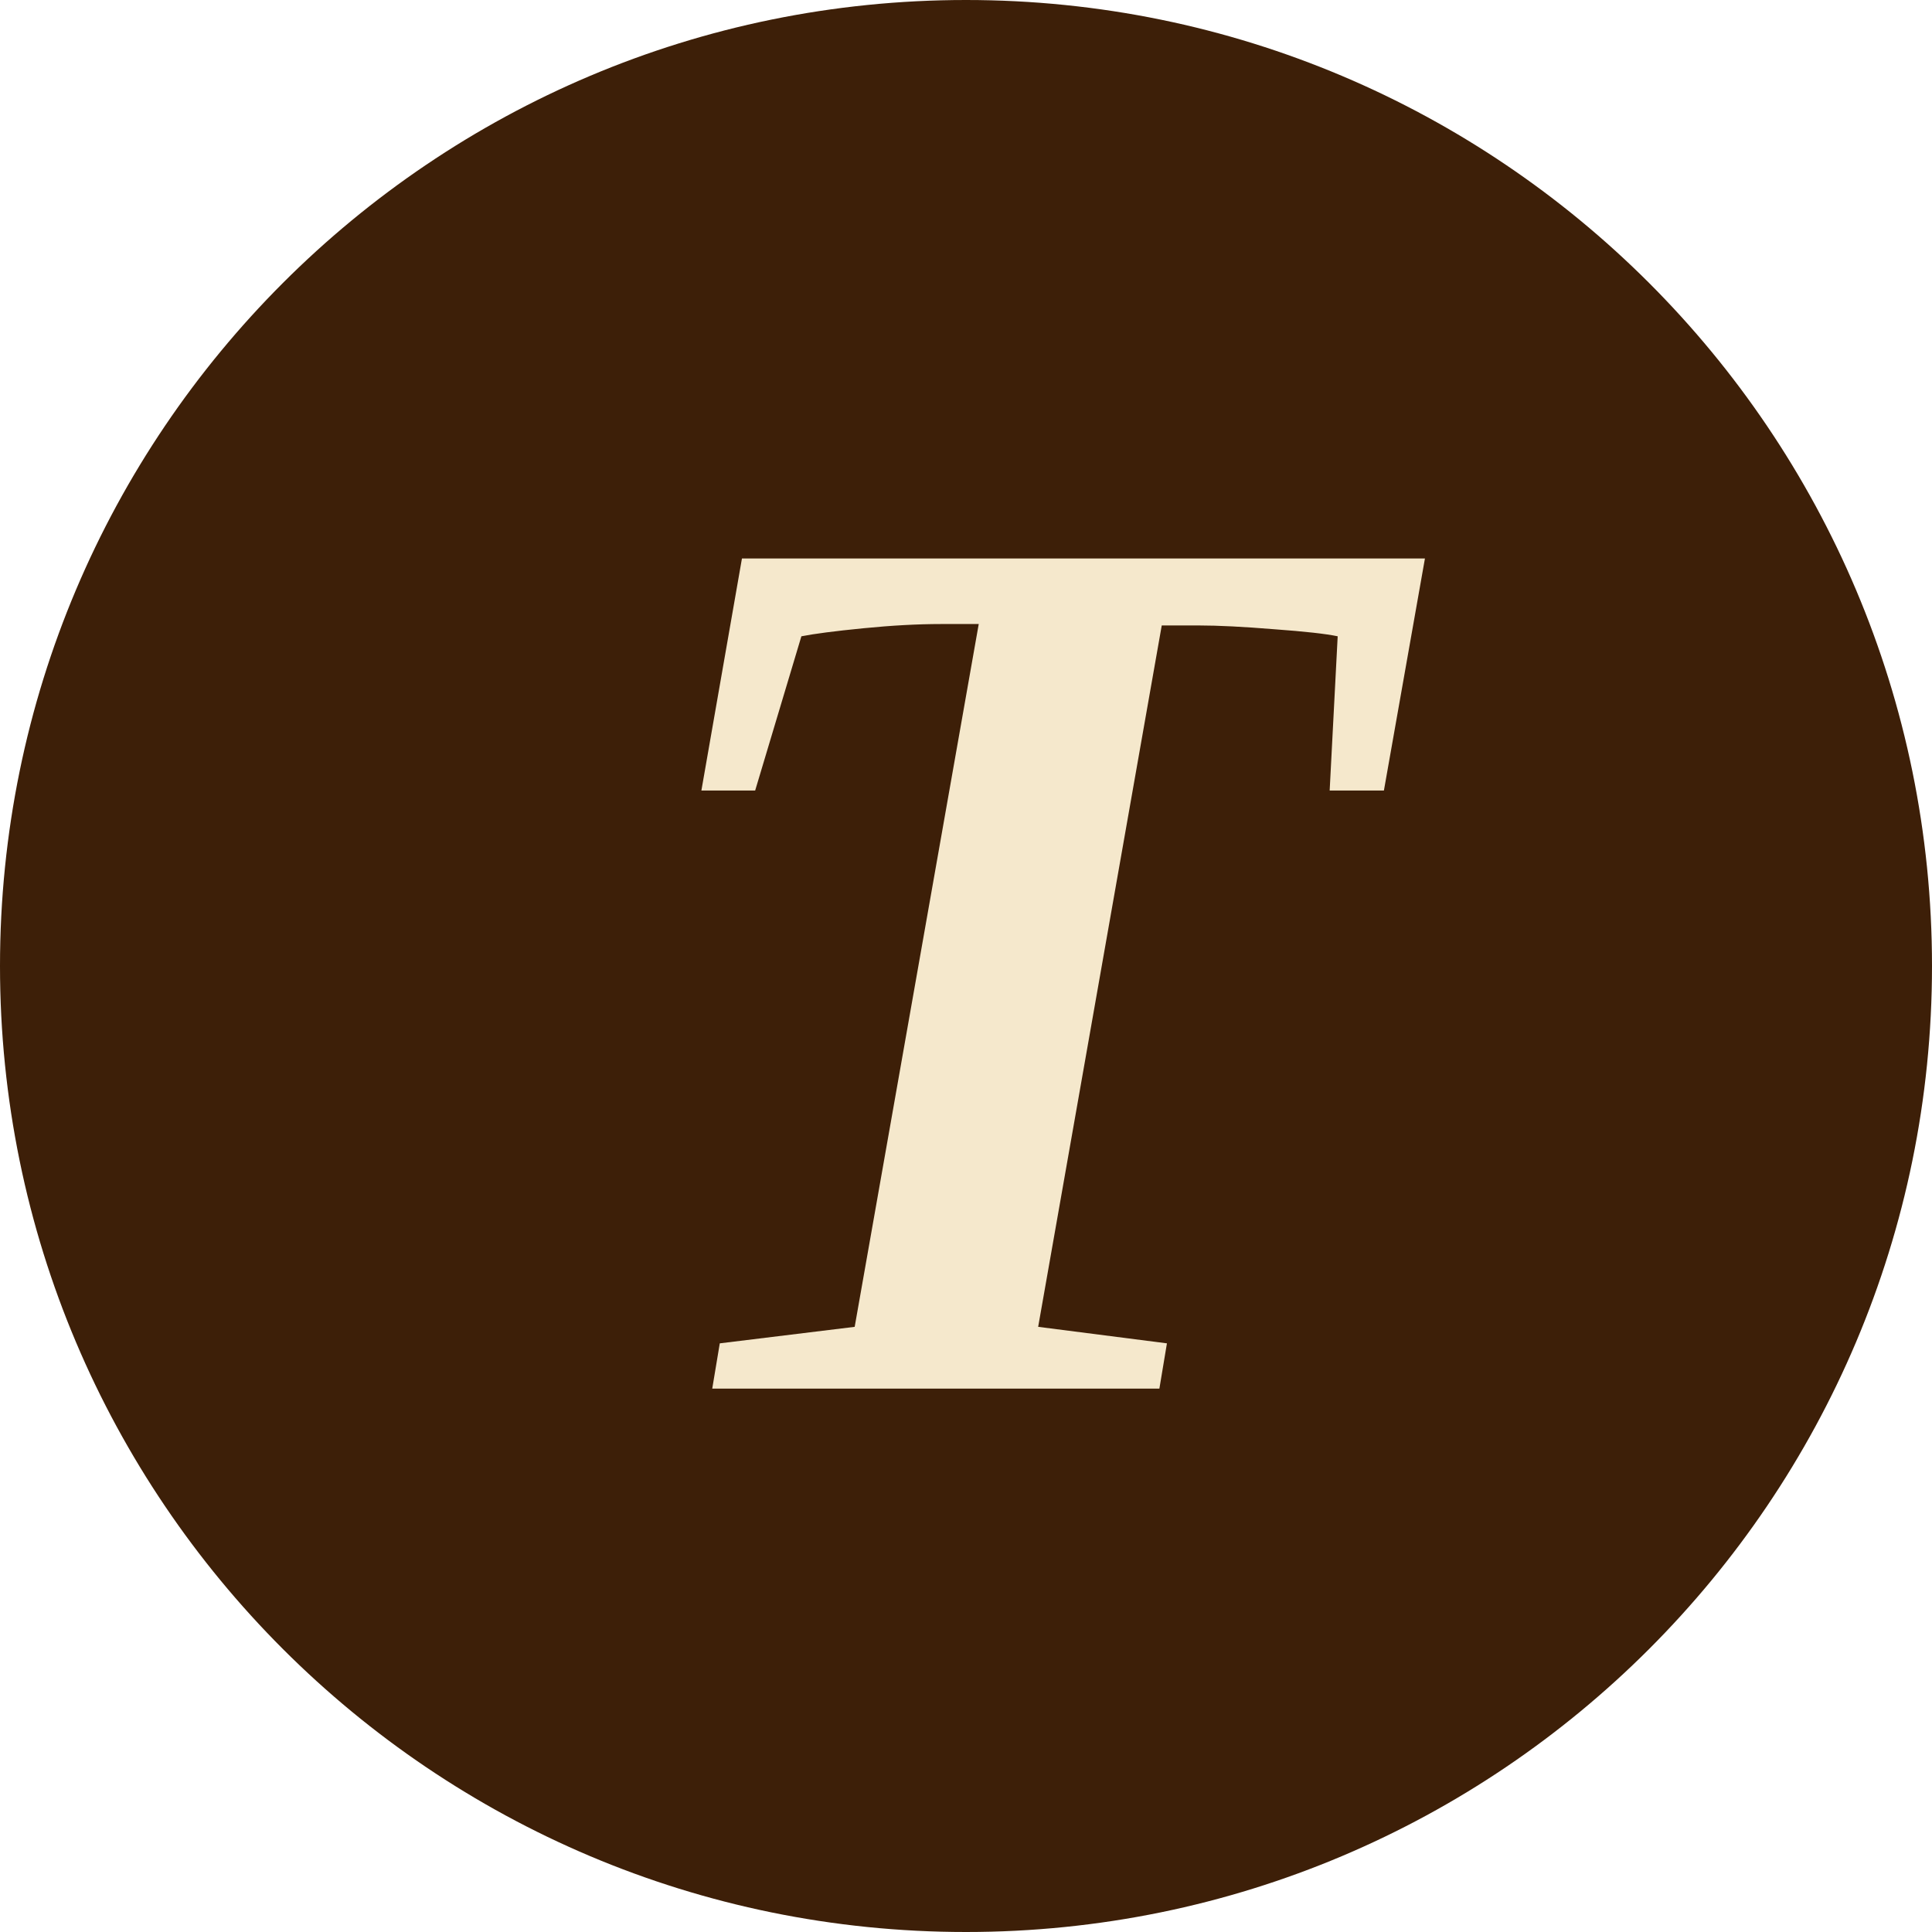
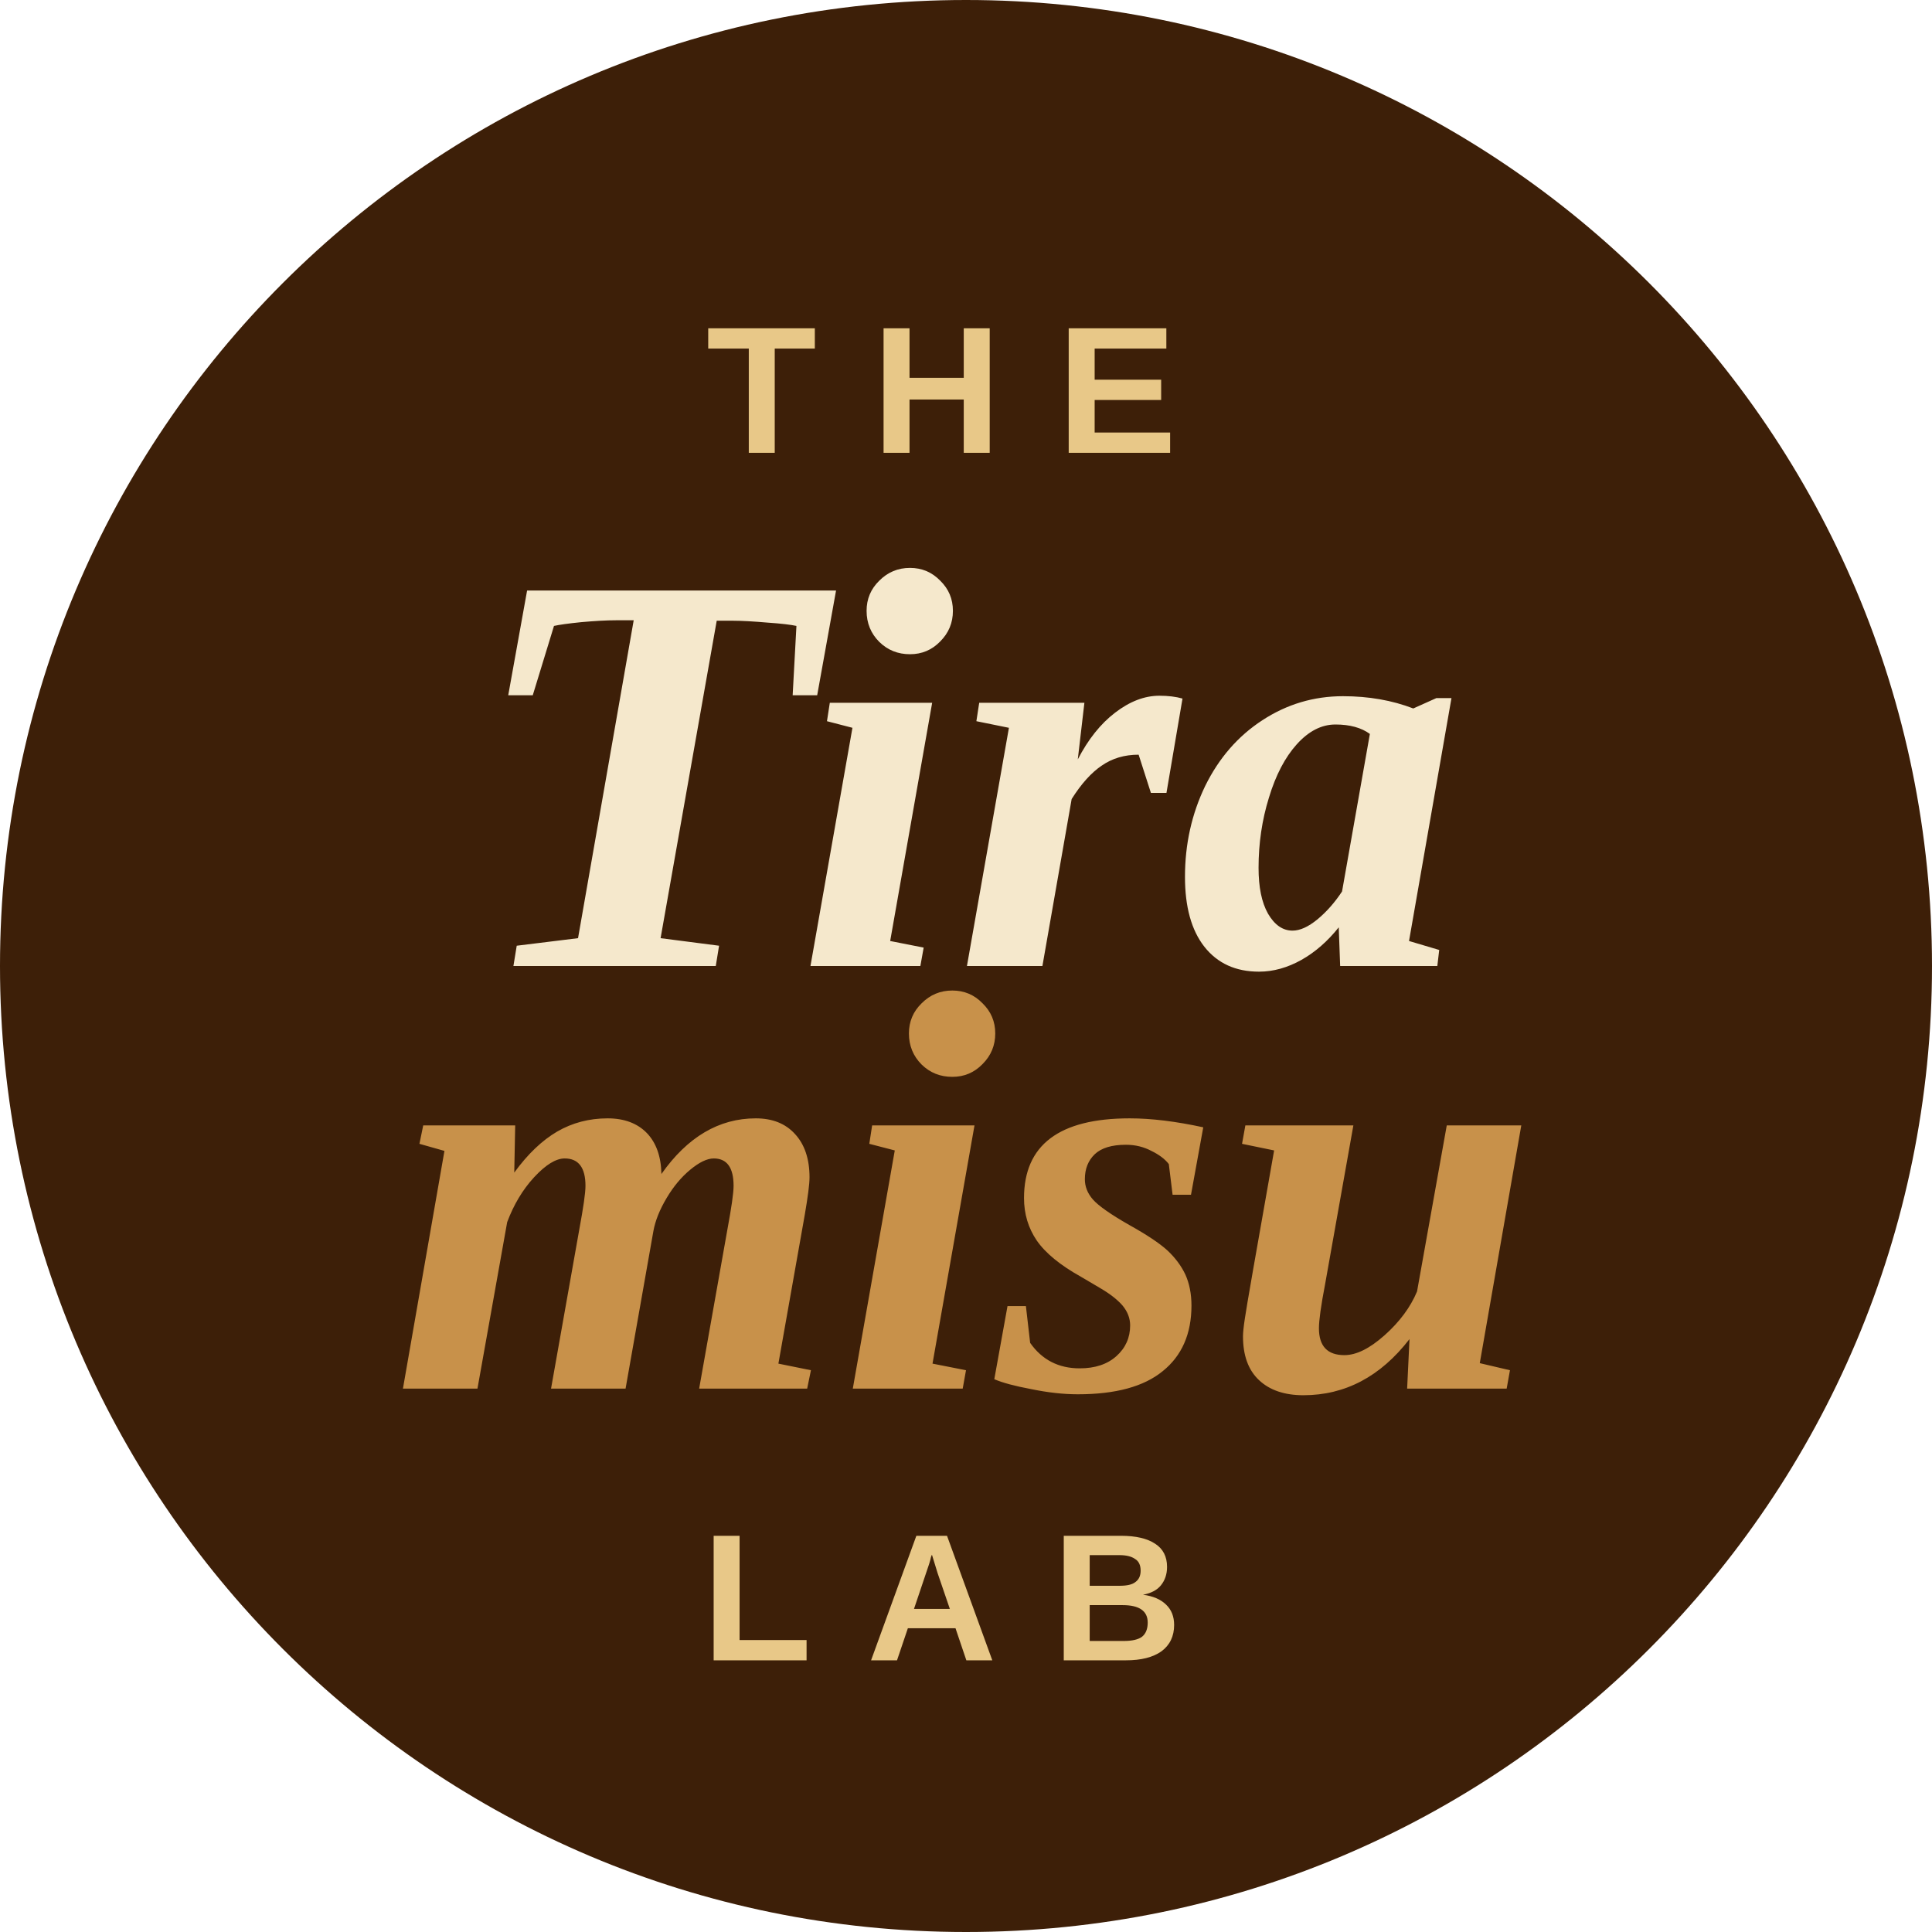
<svg xmlns="http://www.w3.org/2000/svg" viewBox="0 0 64 64">
  <circle cx="32" cy="32" r="32" fill="#3D1F08" />
-   <text x="33" y="46" text-anchor="middle" font-family="Georgia, 'Times New Roman', serif" font-style="italic" font-weight="700" font-size="42" fill="#F5E8CC">T</text>
+   <g font-family="'Helvetica Neue', Arial, sans-serif" font-weight="600" fill="#E8C888" text-anchor="middle">
+     <text x="31.2" y="15" font-size="6" letter-spacing="1.8">THE</text>
+     <text x="31.2" y="55" font-size="6" letter-spacing="1.8">LAB</text>
+   </g>
+   <g font-family="Georgia, 'Times New Roman', serif" font-style="italic" font-weight="700" text-anchor="middle">
+     <text x="32" y="32" font-size="19" fill="#F5E8CC">Tira</text>
+     <text x="32" y="46" font-size="19" fill="#C8914A">misu</text>
+   </g>
</svg>
